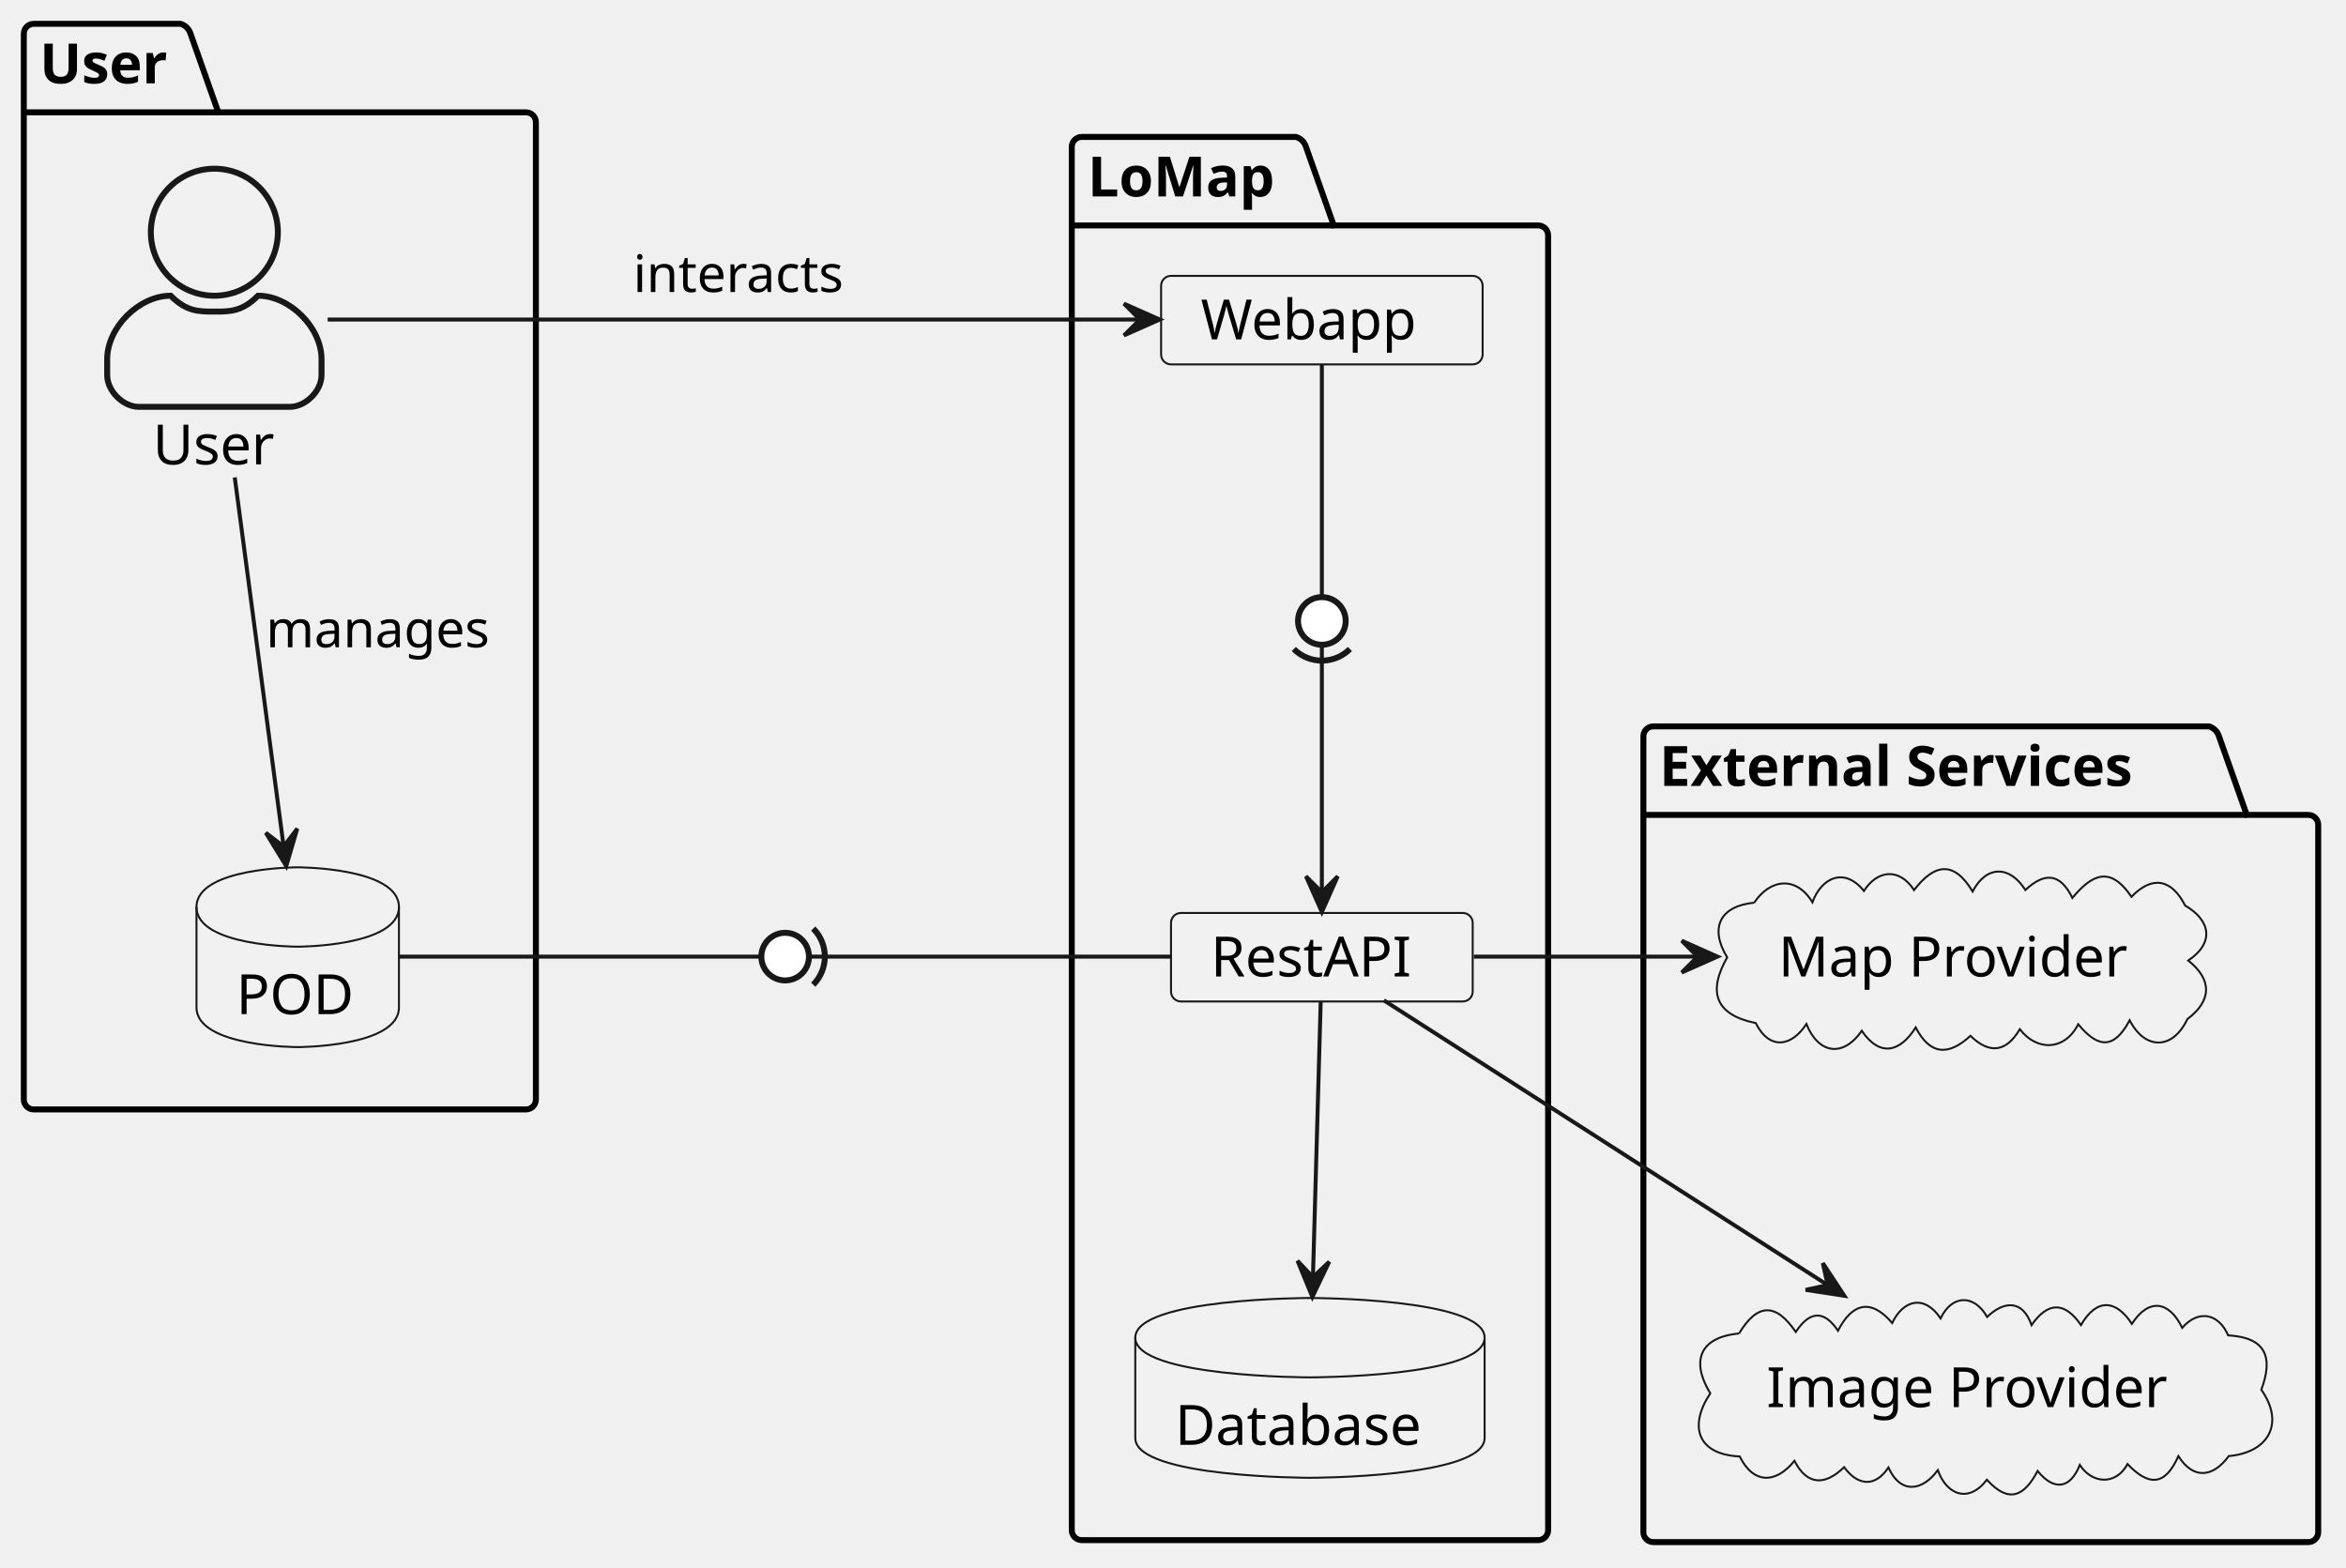
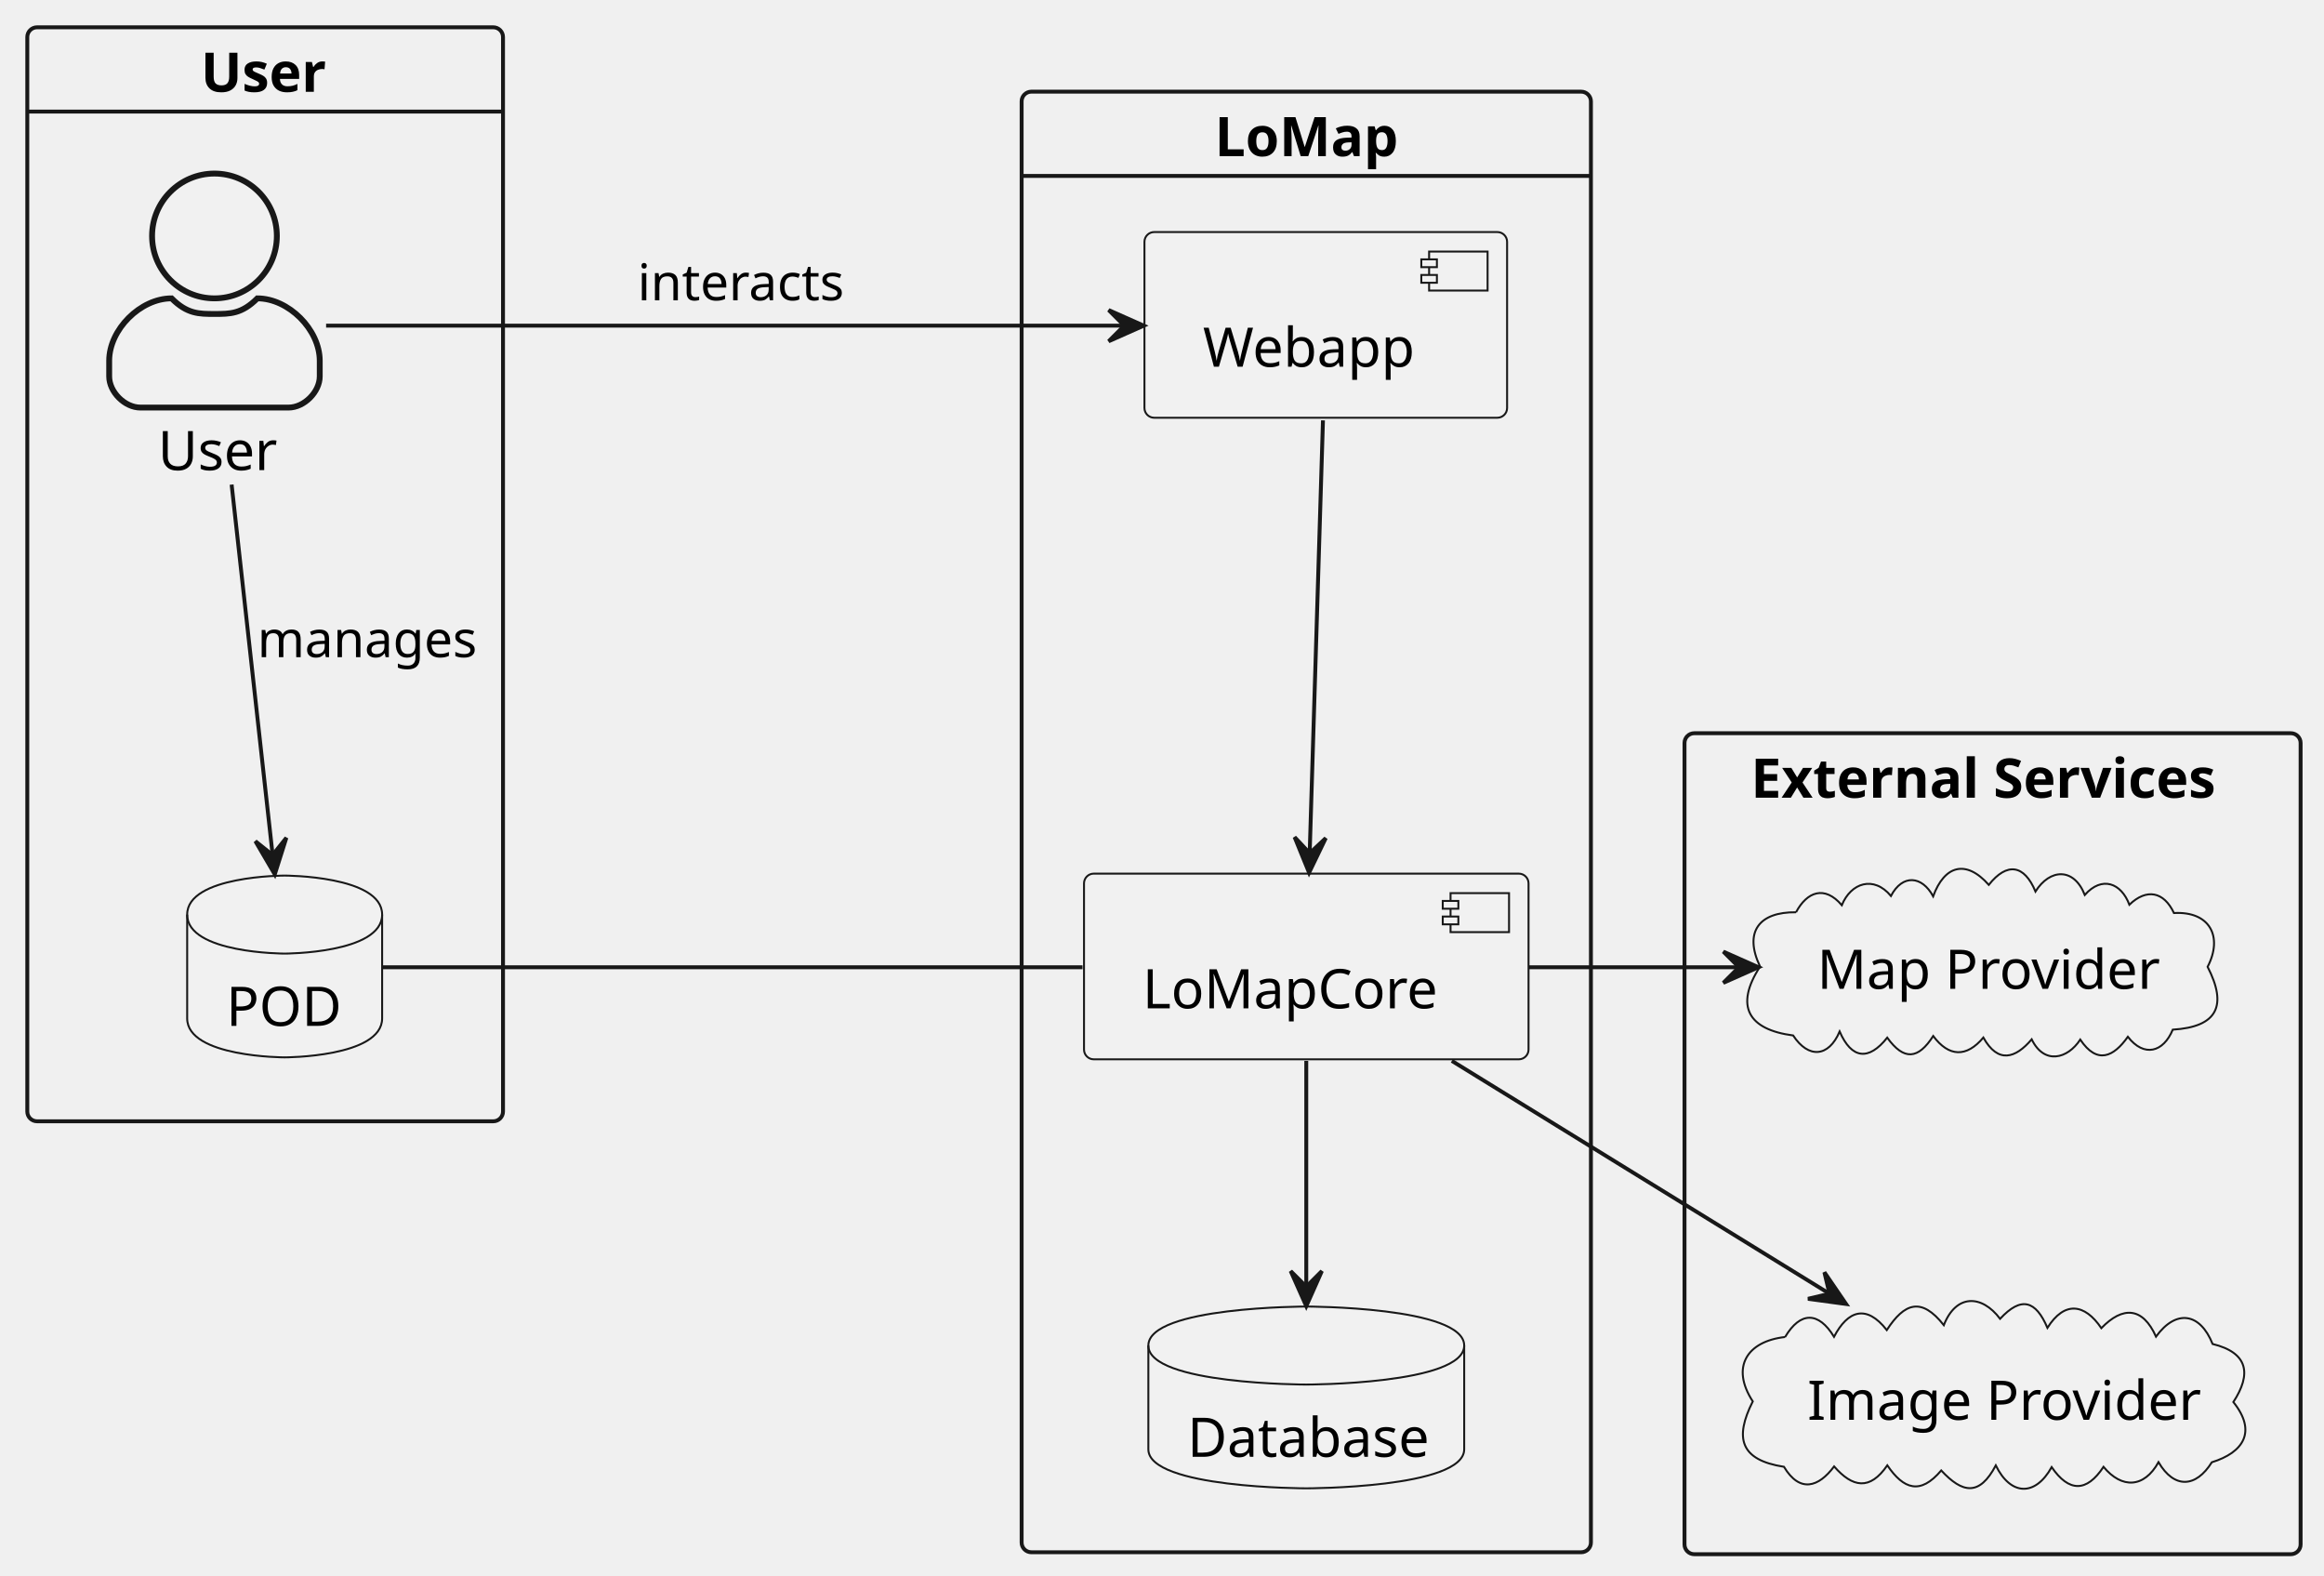
- <svg xmlns="http://www.w3.org/2000/svg" contentStyleType="text/css" height="395px" preserveAspectRatio="none" style="width:591px;height:395px;background:#FFFFFF;" version="1.1" viewBox="0 0 591 395" width="591px" zoomAndPan="magnify">
+ <svg xmlns="http://www.w3.org/2000/svg" contentStyleType="text/css" height="404px" preserveAspectRatio="none" style="width:596px;height:404px;background:#FFFFFF;" version="1.1" viewBox="0 0 596 404" width="596px" zoomAndPan="magnify">
  <defs />
  <g>
    <g id="cluster_LoMap">
-       <path d="M272.5,34.5 L326.5,34.5 A3.75,3.75 0 0 1 329,37 L336,56.797 L387.5,56.797 A2.5,2.5 0 0 1 390,59.297 L390,385.5 A2.5,2.5 0 0 1 387.5,388 L272.5,388 A2.5,2.5 0 0 1 270,385.5 L270,37 A2.5,2.5 0 0 1 272.5,34.5 " fill="none" style="stroke:#000000;stroke-width:1.5;" />
-       <line style="stroke:#000000;stroke-width:1.5;" x1="270" x2="336" y1="56.797" y2="56.797" />
-       <text fill="#000000" font-family="sans-serif" font-size="14" font-weight="bold" lengthAdjust="spacing" textLength="53" x="274" y="49.495">LoMap</text>
+       <rect fill="none" height="374.5" rx="2.5" ry="2.5" style="stroke:#181818;stroke-width:1.0;" width="146" x="262" y="23.5" />
+       <line style="stroke:#181818;stroke-width:1.0;" x1="262" x2="408" y1="45.109" y2="45.109" />
+       <text fill="#000000" font-family="sans-serif" font-size="14" font-weight="bold" lengthAdjust="spacing" textLength="47" x="311.5" y="40.033">LoMap</text>
    </g>
    <g id="cluster_UserDat">
-       <path d="M8.5,6 L45.5,6 A3.75,3.75 0 0 1 48,8.5 L55,28.297 L132.5,28.297 A2.5,2.5 0 0 1 135,30.797 L135,277 A2.5,2.5 0 0 1 132.5,279.5 L8.5,279.5 A2.5,2.5 0 0 1 6,277 L6,8.5 A2.5,2.5 0 0 1 8.5,6 " fill="none" style="stroke:#000000;stroke-width:1.5;" />
-       <line style="stroke:#000000;stroke-width:1.5;" x1="6" x2="55" y1="28.297" y2="28.297" />
-       <text fill="#000000" font-family="sans-serif" font-size="14" font-weight="bold" lengthAdjust="spacing" textLength="36" x="10" y="20.995">User</text>
+       <rect fill="none" height="280.5" rx="2.5" ry="2.5" style="stroke:#181818;stroke-width:1.0;" width="122" x="7" y="7" />
+       <line style="stroke:#181818;stroke-width:1.0;" x1="7" x2="129" y1="28.609" y2="28.609" />
+       <text fill="#000000" font-family="sans-serif" font-size="14" font-weight="bold" lengthAdjust="spacing" textLength="33" x="51.5" y="23.533">User</text>
    </g>
    <g id="cluster_External Services">
-       <path d="M416.5,183 L556.5,183 A3.75,3.75 0 0 1 559,185.5 L566,205.297 L581.5,205.297 A2.5,2.5 0 0 1 584,207.797 L584,386 A2.5,2.5 0 0 1 581.5,388.5 L416.5,388.5 A2.5,2.5 0 0 1 414,386 L414,185.5 A2.5,2.5 0 0 1 416.5,183 " fill="none" style="stroke:#000000;stroke-width:1.5;" />
-       <line style="stroke:#000000;stroke-width:1.5;" x1="414" x2="566" y1="205.297" y2="205.297" />
-       <text fill="#000000" font-family="sans-serif" font-size="14" font-weight="bold" lengthAdjust="spacing" textLength="139" x="418" y="197.995">External Services</text>
+       <rect fill="none" height="210.5" rx="2.5" ry="2.5" style="stroke:#181818;stroke-width:1.0;" width="158" x="432" y="188" />
+       <text fill="#000000" font-family="sans-serif" font-size="14" font-weight="bold" lengthAdjust="spacing" textLength="124" x="449" y="204.533">External Services</text>
    </g>
    <g id="elem_Frontend">
-       <rect fill="#F1F1F1" height="22.297" rx="2.5" ry="2.5" style="stroke:#181818;stroke-width:0.5;" width="81" x="292.5" y="69.5" />
-       <text fill="#000000" font-family="sans-serif" font-size="14" lengthAdjust="spacing" textLength="61" x="302.5" y="85.495">Webapp</text>
+       <rect fill="#F1F1F1" height="47.609" rx="2.5" ry="2.5" style="stroke:#181818;stroke-width:0.5;" width="93" x="293.5" y="59.5" />
+       <rect fill="#F1F1F1" height="10" style="stroke:#181818;stroke-width:0.5;" width="15" x="366.5" y="64.5" />
+       <rect fill="#F1F1F1" height="2" style="stroke:#181818;stroke-width:0.5;" width="4" x="364.5" y="66.5" />
+       <rect fill="#F1F1F1" height="2" style="stroke:#181818;stroke-width:0.5;" width="4" x="364.5" y="70.5" />
+       <text fill="#000000" font-family="sans-serif" font-size="14" lengthAdjust="spacing" textLength="53" x="308.5" y="94.033">Webapp</text>
    </g>
    <g id="elem_Backend">
-       <rect fill="#F1F1F1" height="22.297" rx="2.5" ry="2.5" style="stroke:#181818;stroke-width:0.5;" width="76" x="295" y="230" />
-       <text fill="#000000" font-family="sans-serif" font-size="14" lengthAdjust="spacing" textLength="56" x="305" y="245.995">RestAPI</text>
+       <rect fill="#F1F1F1" height="47.609" rx="2.5" ry="2.5" style="stroke:#181818;stroke-width:0.5;" width="114" x="278" y="224" />
+       <rect fill="#F1F1F1" height="10" style="stroke:#181818;stroke-width:0.5;" width="15" x="372" y="229" />
+       <rect fill="#F1F1F1" height="2" style="stroke:#181818;stroke-width:0.5;" width="4" x="370" y="231" />
+       <rect fill="#F1F1F1" height="2" style="stroke:#181818;stroke-width:0.5;" width="4" x="370" y="235" />
+       <text fill="#000000" font-family="sans-serif" font-size="14" lengthAdjust="spacing" textLength="74" x="293" y="258.533">LoMapCore</text>
    </g>
    <g id="elem_Database">
-       <path d="M286,337 C286,327 330,327 330,327 C330,327 374,327 374,337 L374,362.297 C374,372.297 330,372.297 330,372.297 C330,372.297 286,372.297 286,362.297 L286,337 " fill="#F1F1F1" style="stroke:#181818;stroke-width:0.5;" />
-       <path d="M286,337 C286,347 330,347 330,347 C330,347 374,347 374,337 " fill="none" style="stroke:#181818;stroke-width:0.5;" />
-       <text fill="#000000" font-family="sans-serif" font-size="14" lengthAdjust="spacing" textLength="68" x="296" y="363.995">Database</text>
+       <path d="M294.5,345 C294.5,335 335,335 335,335 C335,335 375.5,335 375.5,345 L375.5,371.609 C375.5,381.609 335,381.609 335,381.609 C335,381.609 294.5,381.609 294.5,371.609 L294.5,345 " fill="#F1F1F1" style="stroke:#181818;stroke-width:0.5;" />
+       <path d="M294.5,345 C294.5,355 335,355 335,355 C335,355 375.5,355 375.5,345 " fill="none" style="stroke:#181818;stroke-width:0.5;" />
+       <text fill="#000000" font-family="sans-serif" font-size="14" lengthAdjust="spacing" textLength="61" x="304.5" y="373.533">Database</text>
    </g>
    <g id="elem_User">
-       <ellipse cx="54" cy="58.5" fill="#F1F1F1" rx="16" ry="16" style="stroke:#181818;stroke-width:1.5;" />
-       <path d="M54,78.5 C58,78.5 61,78.5 65,74.5 C73,74.5 81,82.5 81,90.5 L81,94.5 C81,98.5 77,102.5 73,102.5 L35,102.5 C31,102.5 27,98.5 27,94.5 L27,90.5 C27,82.5 35,74.5 43,74.5 C47,78.5 50,78.5 54,78.5 " fill="#F1F1F1" style="stroke:#181818;stroke-width:1.5;" />
-       <text fill="#000000" font-family="sans-serif" font-size="14" lengthAdjust="spacing" textLength="31" x="38.5" y="116.995">User</text>
+       <ellipse cx="55" cy="60.5" fill="#F1F1F1" rx="16" ry="16" style="stroke:#181818;stroke-width:1.5;" />
+       <path d="M55,80.5 C59,80.5 62,80.5 66,76.5 C74,76.5 82,84.5 82,92.5 L82,96.5 C82,100.5 78,104.5 74,104.5 L36,104.5 C32,104.5 28,100.5 28,96.5 L28,92.5 C28,84.5 36,76.5 44,76.5 C48,80.5 51,80.5 55,80.5 " fill="#F1F1F1" style="stroke:#181818;stroke-width:1.5;" />
+       <text fill="#000000" font-family="sans-serif" font-size="14" lengthAdjust="spacing" textLength="29" x="40.5" y="120.533">User</text>
    </g>
    <g id="elem_POD">
-       <path d="M49.5,228.5 C49.5,218.5 75,218.5 75,218.5 C75,218.5 100.5,218.5 100.5,228.5 L100.5,253.797 C100.5,263.797 75,263.797 75,263.797 C75,263.797 49.5,263.797 49.5,253.797 L49.5,228.5 " fill="#F1F1F1" style="stroke:#181818;stroke-width:0.5;" />
-       <path d="M49.5,228.5 C49.5,238.5 75,238.5 75,238.5 C75,238.5 100.5,238.5 100.5,228.5 " fill="none" style="stroke:#181818;stroke-width:0.5;" />
-       <text fill="#000000" font-family="sans-serif" font-size="14" lengthAdjust="spacing" textLength="31" x="59.5" y="255.495">POD</text>
+       <path d="M48,234.5 C48,224.5 73,224.5 73,224.5 C73,224.5 98,224.5 98,234.5 L98,261.109 C98,271.109 73,271.109 73,271.109 C73,271.109 48,271.109 48,261.109 L48,234.5 " fill="#F1F1F1" style="stroke:#181818;stroke-width:0.5;" />
+       <path d="M48,234.5 C48,244.5 73,244.5 73,244.5 C73,244.5 98,244.5 98,234.5 " fill="none" style="stroke:#181818;stroke-width:0.5;" />
+       <text fill="#000000" font-family="sans-serif" font-size="14" lengthAdjust="spacing" textLength="30" x="58" y="263.033">POD</text>
    </g>
    <g id="elem_MapService">
-       <path d="M441.919,227.412 C445.904,221.399 452.507,220.563 456.584,227.307 C458.829,221.162 464.601,218.299 469.553,224.45 C473.008,219.052 478.543,218.623 482.184,224.236 C487.298,217.598 492.174,216.691 496.939,224.589 C500.466,217.869 506.342,218.063 510.232,224.215 C515.12,219.664 519.004,219.957 522.072,226.209 C527.127,220.143 531.638,218.108 536.956,225.927 C542.255,220.417 547.151,221.535 550.472,228.135 C556.91,231.872 557.921,237.502 551.261,241.986 C557.318,246.795 557.226,252.107 551.042,256.735 C547.405,264.447 540.449,264.683 536.496,257.034 C532.567,264.441 528.514,264.086 523.543,258.036 C520.201,264.659 513.21,264.972 508.825,259.282 C505.456,265.058 501.179,265.654 496.4,260.952 C490.869,266.025 486.281,265.884 482.594,258.849 C478.738,264.966 473.673,266.505 469.014,259.693 C464.224,266.541 458.087,265.466 455.063,257.974 C451.358,263.696 445.778,264.679 442.305,257.74 C432.057,255.636 430.178,249.886 435.107,241.185 C430.615,233.792 433.206,228.274 441.919,227.412 " fill="#F1F1F1" style="stroke:#181818;stroke-width:0.5;" />
-       <text fill="#000000" font-family="sans-serif" font-size="14" lengthAdjust="spacing" textLength="94" x="448" y="245.995">Map Provider</text>
+       <path d="M460.596,233.907 C463.411,228.642 467.908,226.903 472.338,232.093 C474.686,226.35 480.515,224.419 484.939,229.725 C487.897,224.074 492.9,224.517 495.764,229.819 C498.652,221.921 504.15,220.248 510.033,226.877 C514.72,220.981 519.137,221.698 522.005,228.582 C525.711,222.707 531.852,222.364 534.655,229.462 C539.056,224.503 543.997,226.386 546.086,231.969 C550.505,227.725 554.926,228.574 557.52,234.103 C566.707,233.594 570.16,240.143 566.152,247.893 C571.243,257.826 568.737,263.291 557.213,264.005 C554.813,269.807 549.864,271.18 545.696,265.83 C542.046,270.983 537.829,273.012 533.491,266.552 C530.231,271.538 524.234,273.071 521.036,266.485 C516.842,271.409 512.407,272.756 508.639,266.031 C504.307,271.199 499.787,271.012 495.781,265.634 C491.916,271.647 488.28,271.987 483.988,266.055 C479.238,272.048 474.851,271.545 471.783,264.482 C468.955,271.134 463.76,271.446 459.86,265.496 C448.401,263.981 444.763,258.021 451.376,247.828 C447.121,238.893 451.181,233.787 460.596,233.907 " fill="#F1F1F1" style="stroke:#181818;stroke-width:0.5;" />
+       <text fill="#000000" font-family="sans-serif" font-size="14" lengthAdjust="spacing" textLength="84" x="466" y="253.533">Map Provider</text>
    </g>
    <g id="elem_ImgService">
-       <path d="M438.097,335.947 C442.74,328.276 447.337,328.157 452.389,335.559 C455.768,330.443 459.334,329.773 463.028,335.241 C466.543,328.363 471.277,326.955 476.67,333.304 C479.549,327.345 484.849,326.136 488.868,332.143 C491.764,326.084 497.336,326.038 500.598,331.779 C504.801,327.729 509.518,327.327 511.788,333.828 C515.899,327.923 520.108,327.842 524.23,333.817 C528.071,327.189 532.914,327.179 537.058,333.518 C541.376,326.857 546.477,327.809 549.741,334.518 C553.808,329.829 558.918,330.868 561.311,336.411 C570.836,336.947 572.725,341.896 569.669,350.108 C575.716,358.75 571.296,365.967 561.471,366.824 C557.6,372.103 552.657,372.934 548.772,366.84 C545.414,374.366 541.378,374.483 535.96,368.845 C533.043,374.254 527.05,373.85 523.945,369.067 C521.462,375.235 517.384,375.563 513.308,370.587 C509.946,376.985 506.048,378.877 500.536,372.787 C495.915,378.82 490.39,376.608 488.169,370.369 C484.385,375.57 478.871,376.614 475.726,369.712 C472.293,374.871 467.922,374.223 464.568,369.62 C459.902,374.183 455.325,374.408 452.057,368.023 C447.488,373.698 441.813,374.082 438.267,366.925 C427.4,366.407 425.45,359.134 430.852,351.028 C425.922,342.939 428.111,336.871 438.097,335.947 " fill="#F1F1F1" style="stroke:#181818;stroke-width:0.5;" />
-       <text fill="#000000" font-family="sans-serif" font-size="14" lengthAdjust="spacing" textLength="108" x="445" y="354.495">Image Provider</text>
+       <path d="M457.799,342.808 C461.711,336.231 466.375,336.243 470.344,342.754 C473.869,336.009 478.635,334.332 483.873,341.03 C488.409,334.056 492.737,332.485 498.5,339.771 C501.627,331.785 508.197,331.856 512.932,338.144 C518.375,332.276 522.079,333.463 525.071,340.457 C529.437,333.533 534.614,334.205 538.899,340.541 C544.38,334.856 549.498,335.077 552.917,342.712 C558.093,335.606 564.221,336.583 567.432,344.599 C576.597,346.84 577.442,352.296 572.753,359.489 C578.845,367.075 575.332,372.421 567.23,374.93 C563.161,381.454 557.6,381.791 553.557,374.904 C549.878,381.535 544.181,381.789 539.455,376.101 C535.116,382.688 530.572,382.595 526.16,376.176 C521.901,383.818 515.615,383.471 511.828,375.736 C507.631,383.666 503.308,382.916 497.837,377.027 C492.459,383.37 488.203,381.864 484.008,375.717 C479.533,382.237 475.082,381.394 470.366,375.994 C466.385,381.338 461.573,382.865 457.503,376.087 C446.247,374.342 444.785,368.69 449.509,359.324 C443.755,350.481 448.089,343.889 457.799,342.808 " fill="#F1F1F1" style="stroke:#181818;stroke-width:0.5;" />
+       <text fill="#000000" font-family="sans-serif" font-size="14" lengthAdjust="spacing" textLength="95" x="463.5" y="364.033">Image Provider</text>
    </g>
    <g id="link_User_Frontend">
-       <path d="M82.547,80.5 C130.81,80.5 228.936,80.5 287.004,80.5 " fill="none" id="User-to-Frontend" style="stroke:#181818;stroke-width:1.0;" />
-       <polygon fill="#181818" points="292.15,80.5,283.15,76.5,287.15,80.5,283.15,84.5,292.15,80.5" style="stroke:#181818;stroke-width:1.0;" />
-       <text fill="#000000" font-family="sans-serif" font-size="13" lengthAdjust="spacing" textLength="56" x="159.5" y="73.567">interacts</text>
+       <path d="M83.63,83.5 C131.38,83.5 227.95,83.5 287.98,83.5 " fill="none" id="User-to-Frontend" style="stroke:#181818;stroke-width:1.0;" />
+       <polygon fill="#181818" points="293.32,83.5,284.32,79.5,288.32,83.5,284.32,87.5,293.32,83.5" style="stroke:#181818;stroke-width:1.0;" />
+       <text fill="#000000" font-family="sans-serif" font-size="13" lengthAdjust="spacing" textLength="50" x="163.5" y="76.995">interacts</text>
    </g>
    <g id="link_User_POD">
-       <path d="M59.137,120.273 C62.946,149.022 68.042,187.485 71.418,212.968 " fill="none" id="User-to-POD" style="stroke:#181818;stroke-width:1.0;" />
-       <polygon fill="#181818" points="72.112,218.2,74.894,208.752,71.454,213.243,66.963,209.804,72.112,218.2" style="stroke:#181818;stroke-width:1.0;" />
-       <text fill="#000000" font-family="sans-serif" font-size="13" lengthAdjust="spacing" textLength="60" x="67" y="163.067">manages</text>
+       <path d="M59.4,124.25 C62.66,153.67 67.02,193.02 69.91,219.14 " fill="none" id="User-to-POD" style="stroke:#181818;stroke-width:1.0;" />
+       <polygon fill="#181818" points="70.47,224.19,73.443,214.8,69.913,219.221,65.493,215.691,70.47,224.19" style="stroke:#181818;stroke-width:1.0;" />
+       <text fill="#000000" font-family="sans-serif" font-size="13" lengthAdjust="spacing" textLength="53" x="66" y="168.495">manages</text>
    </g>
    <g id="link_Frontend_Backend">
-       <path d="M333,91.9 C333,119.113 333,192.533 333,224.629 " fill="none" id="Frontend-to-Backend" style="stroke:#181818;stroke-width:1.0;" />
-       <polygon fill="#181818" points="333,229.768,337,220.768,333,224.768,329,220.768,333,229.768" style="stroke:#181818;stroke-width:1.0;" />
-       <path d="M325.929,163.504 A10,10 0 0 0 340.071 163.504" fill="none" style="stroke:#181818;stroke-width:1.5;" />
-       <ellipse cx="333" cy="156.433" fill="#FFFFFF" rx="6" ry="6" style="stroke:#181818;stroke-width:1.5;" />
+       <path d="M339.28,107.78 C338.39,136.98 336.85,187.03 335.88,218.49 " fill="none" id="Frontend-to-Backend" style="stroke:#181818;stroke-width:1.0;" />
+       <polygon fill="#181818" points="335.72,223.76,340.001,214.89,335.877,218.762,332.005,214.639,335.72,223.76" style="stroke:#181818;stroke-width:1.0;" />
    </g>
    <g id="link_Backend_POD">
-       <path d="M294.888,241 C230.159,241 165.429,241 100.699,241 " fill="none" id="Backend-POD" style="stroke:#181818;stroke-width:1.0;" />
-       <path d="M204.865,248.071 A10,10 0 0 0 204.865 233.929" fill="none" style="stroke:#181818;stroke-width:1.5;" />
-       <ellipse cx="197.794" cy="241" fill="#FFFFFF" rx="6" ry="6" style="stroke:#181818;stroke-width:1.5;" />
+       <path d="M277.62,248 C217.77,248 157.92,248 98.07,248 " fill="none" id="Backend-POD" style="stroke:#181818;stroke-width:1.0;" />
    </g>
    <g id="link_Backend_Database">
-       <path d="M332.712,252.212 C332.267,268.021 331.396,298.947 330.761,321.497 " fill="none" id="Backend-to-Database" style="stroke:#181818;stroke-width:1.0;" />
-       <polygon fill="#181818" points="330.613,326.747,334.865,317.864,330.754,321.749,326.868,317.638,330.613,326.747" style="stroke:#181818;stroke-width:1.0;" />
+       <path d="M335,272.01 C335,288.81 335,311.67 335,329.53 " fill="none" id="Backend-to-Database" style="stroke:#181818;stroke-width:1.0;" />
+       <polygon fill="#181818" points="335,334.9,339,325.9,335,329.9,331,325.9,335,334.9" style="stroke:#181818;stroke-width:1.0;" />
    </g>
    <g id="link_Backend_MapService">
-       <path d="M371.285,241 C389.985,241 408.685,241 427.385,241 " fill="none" id="Backend-to-MapService" style="stroke:#181818;stroke-width:1.0;" />
-       <polygon fill="#181818" points="432.659,241,423.659,237,427.659,241,423.659,245,432.659,241" style="stroke:#181818;stroke-width:1.0;" />
+       <path d="M392.1,248 C410.04,248 427.97,248 445.9,248 " fill="none" id="Backend-to-MapService" style="stroke:#181818;stroke-width:1.0;" />
+       <polygon fill="#181818" points="450.96,248,441.96,244,445.96,248,441.96,252,450.96,248" style="stroke:#181818;stroke-width:1.0;" />
    </g>
    <g id="link_Backend_ImgService">
-       <path d="M348.617,252.019 C373.978,268.29 424.853,300.929 460.372,323.717 " fill="none" id="Backend-to-ImgService" style="stroke:#181818;stroke-width:1.0;" />
-       <polygon fill="#181818" points="464.624,326.446,459.209,318.219,460.416,323.746,454.889,324.953,464.624,326.446" style="stroke:#181818;stroke-width:1.0;" />
+       <path d="M372.33,272.01 C400.7,289.5 439.73,313.56 469.16,331.7 " fill="none" id="Backend-to-ImgService" style="stroke:#181818;stroke-width:1.0;" />
+       <polygon fill="#181818" points="473.43,334.34,467.874,326.208,469.176,331.713,463.671,333.015,473.43,334.34" style="stroke:#181818;stroke-width:1.0;" />
    </g>
  </g>
</svg>
